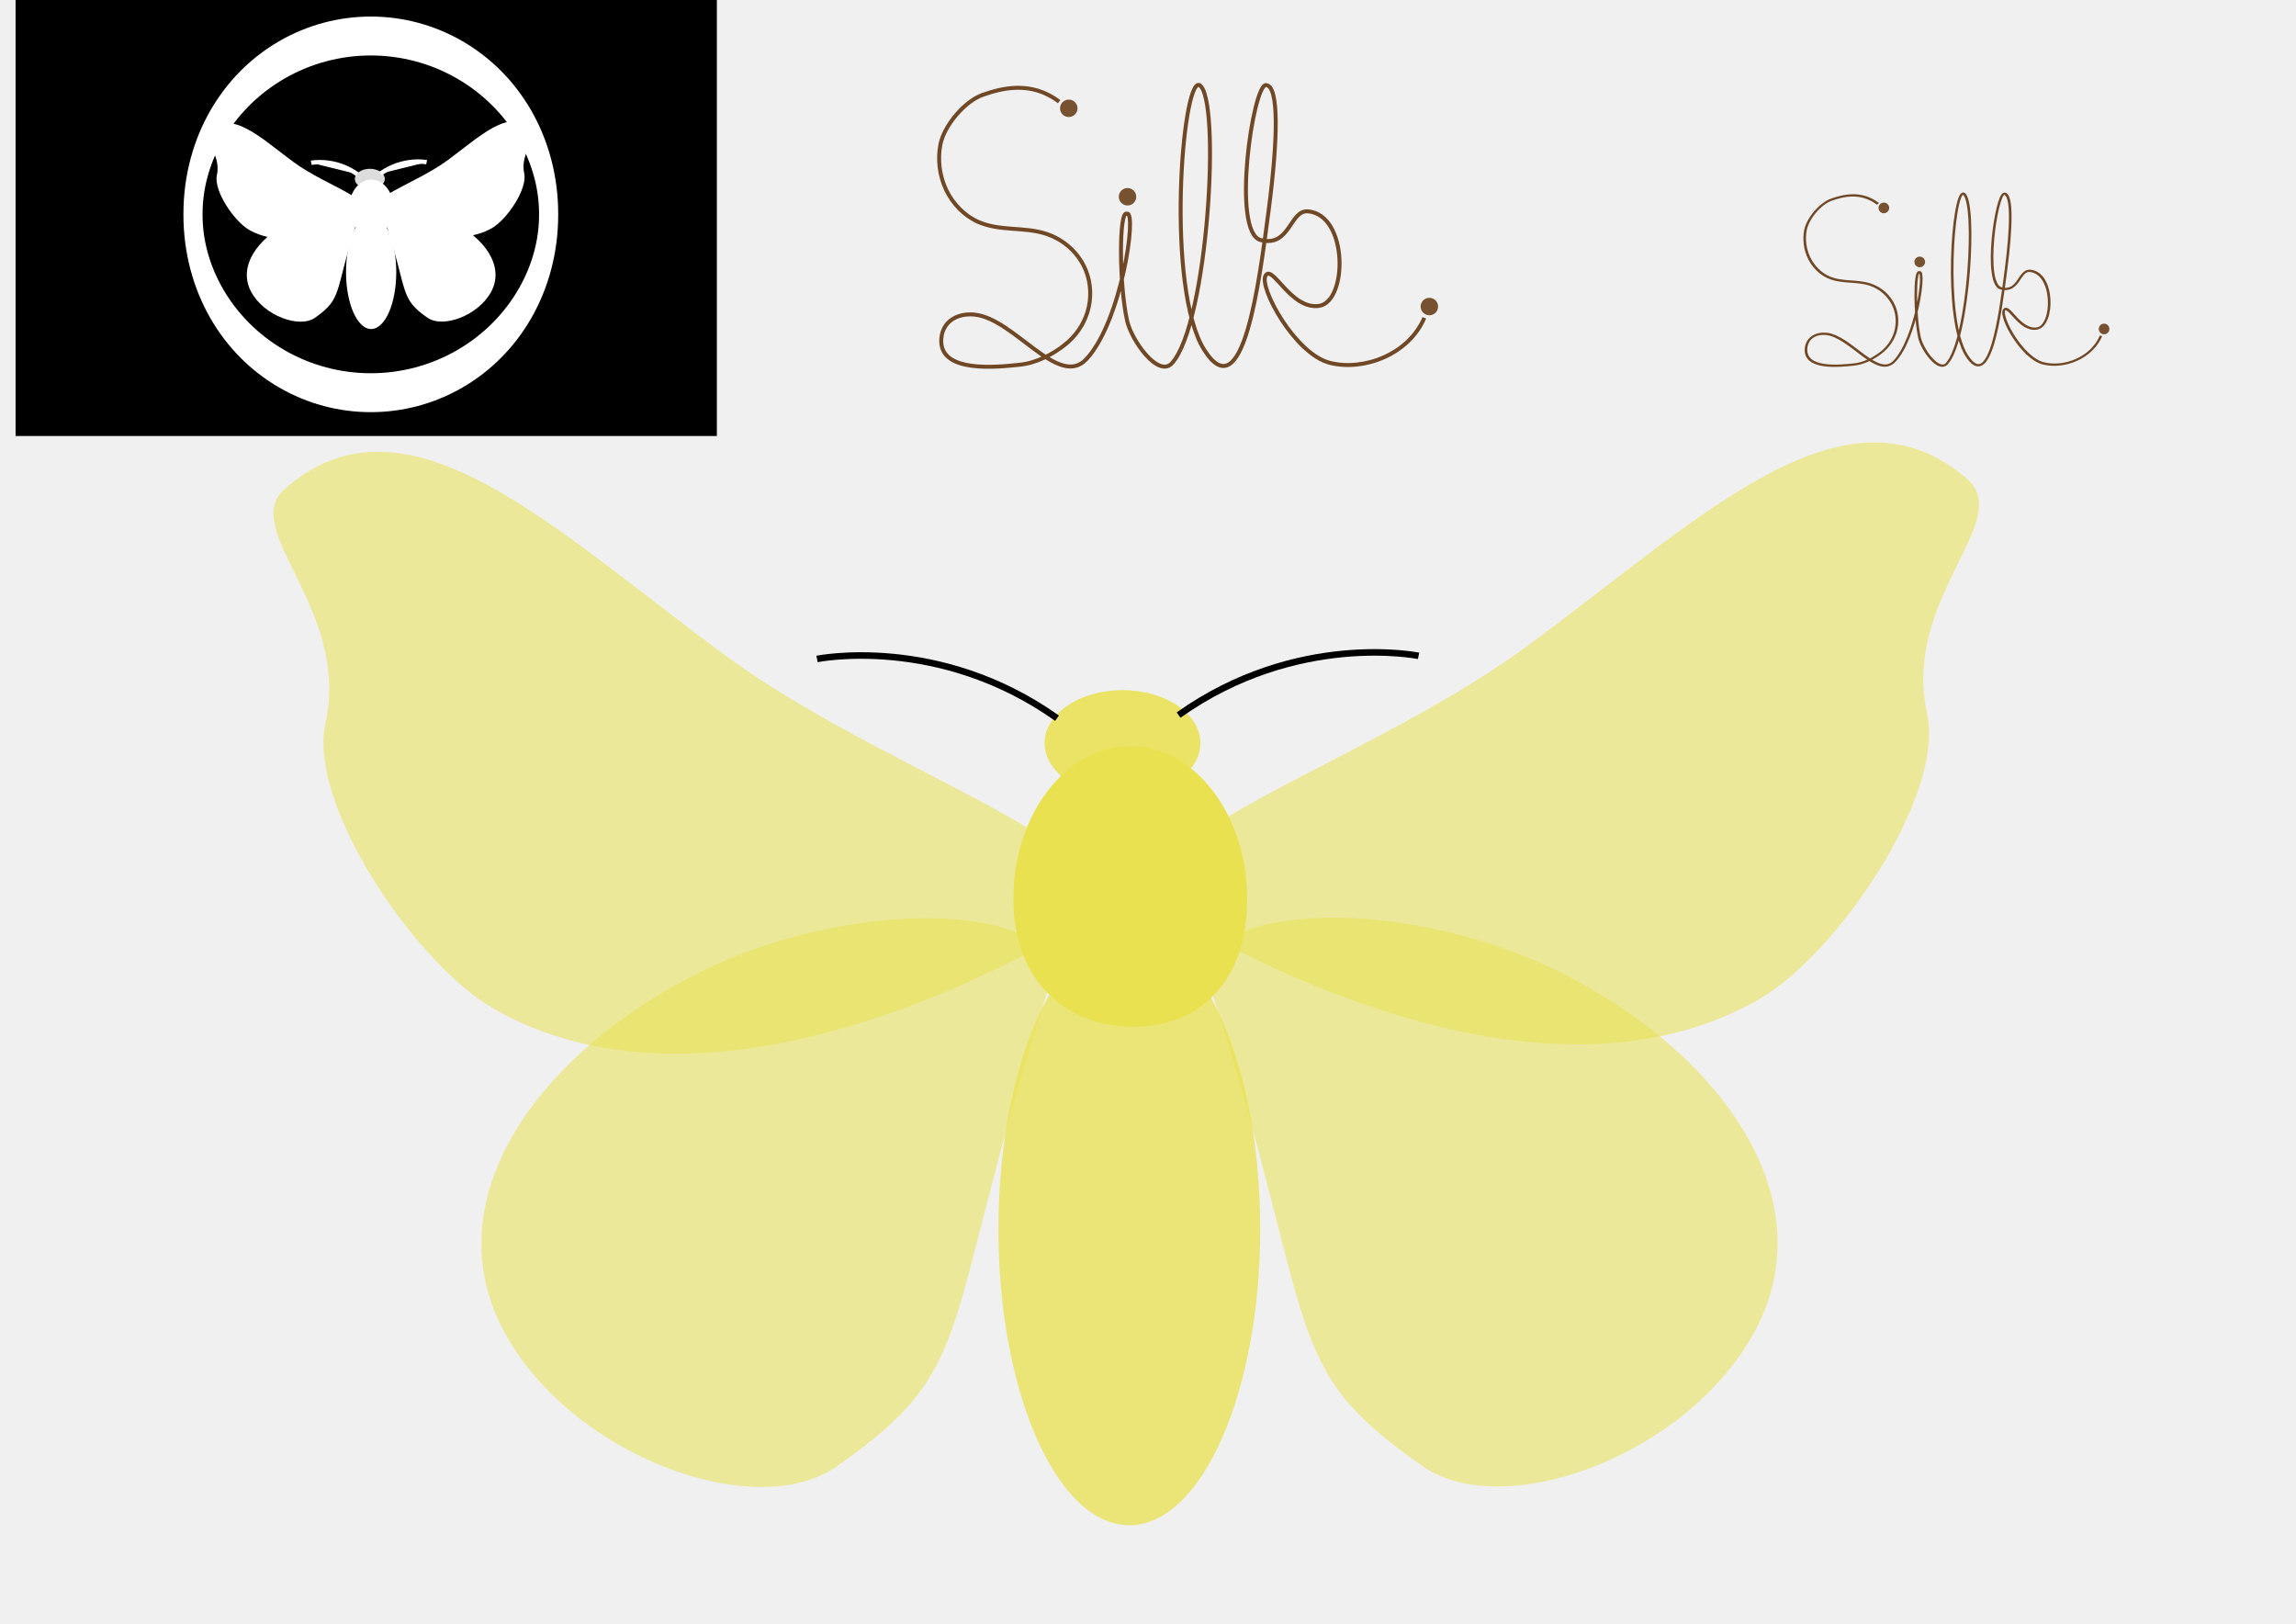
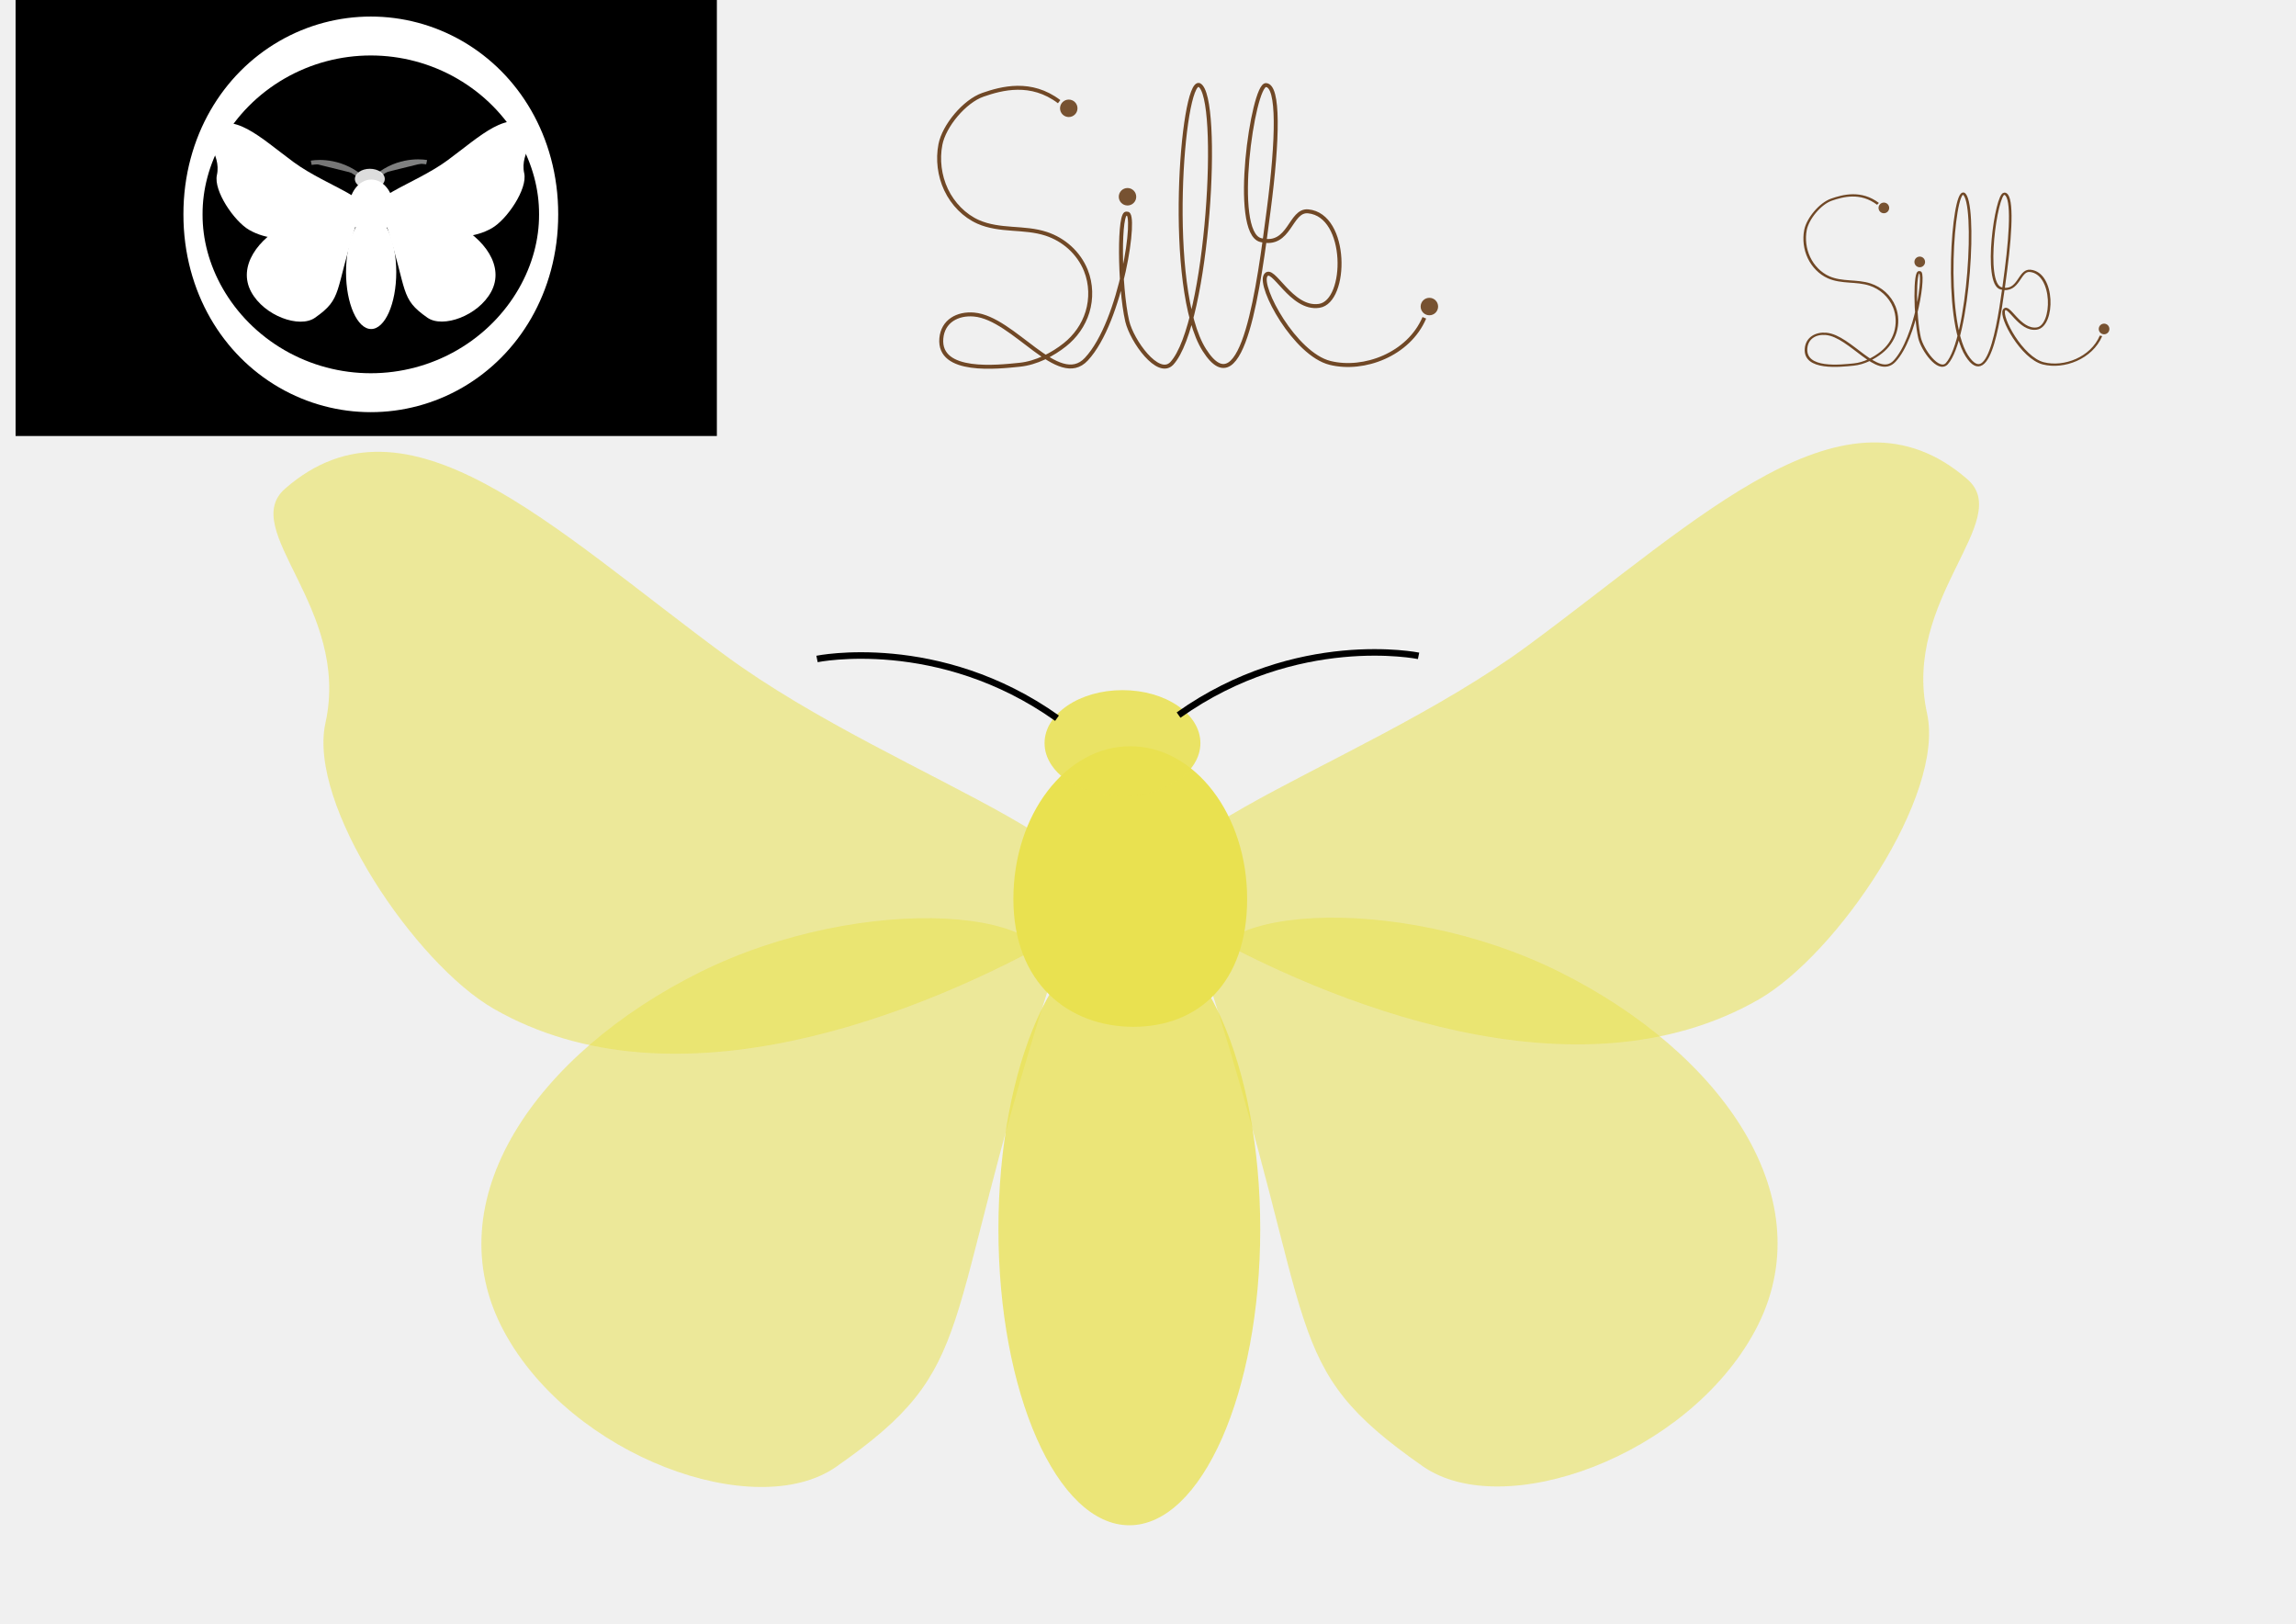
<svg xmlns="http://www.w3.org/2000/svg" width="1052.362" height="744.094" id="svg2" version="1.1">
  <defs id="defs4">
    </defs>
  <g id="layer1" transform="translate(0,-308.2677)">
    <rect style="color:#000000;fill:#000000;fill-opacity:1;fill-rule:nonzero;stroke:none;stroke-width:3.01;marker:none;visibility:visible;display:inline;overflow:visible;enable-background:accumulate" id="rect3781" width="321.429" height="200" x="7.143" y="308.076" />
    <g id="g3809">
      <path id="path3194" d="m 804.335,918.273 c -31.003,57.39 -115.289,87.692 -152.211,61.942 -66.709,-46.523 -46.536,-60.601 -97.659,-220.499 -11.678,-36.526 85.401,-43.279 160.128,-6.149 74.718,37.126 122.281,104.474 89.743,164.706 z" style="opacity:0.545;color:#000000;fill:#e9e150;fill-opacity:1;fill-rule:nonzero;stroke:none;stroke-width:1.087px;marker:none;visibility:visible;display:inline;overflow:visible;enable-background:accumulate" />
      <path id="path3984" d="m 901.763,527.915 c 21.578,18.833 -30.143,54.703 -18.499,107.36 8.297,37.522 -41.281,110.408 -77.111,130.985 -83.272,47.822 -196.553,2.255 -260.332,-33.943 -59.09,-33.536 72.918,-68.125 154.419,-128.155 79.625,-58.647 145.708,-124.963 201.523,-76.247 z" style="opacity:0.545;fill:#e9e150;fill-opacity:1;stroke:none" />
      <path transform="matrix(1.02439,0,0,1.055556,195.6732,145.2334)" d="m 372.857,688.076 c 0,71.008 -26.223,128.571 -58.571,128.571 -32.348,0 -58.571,-57.563 -58.571,-128.571 0,-71.008 26.223,-128.571 58.571,-128.571 32.348,0 58.571,57.563 58.571,128.571 z" id="path4052" style="opacity:0.749;color:#000000;fill:#e9e150;fill-opacity:1;fill-rule:nonzero;stroke:none;stroke-width:1.045px;marker:none;visibility:visible;display:inline;overflow:visible;enable-background:accumulate" />
      <path style="opacity:0.545;color:#000000;fill:#e9e150;fill-opacity:1;fill-rule:nonzero;stroke:none;stroke-width:1.087px;marker:none;visibility:visible;display:inline;overflow:visible;enable-background:accumulate" d="m 231.055,918.506 c 31.003,57.39 115.289,87.692 152.211,61.942 66.709,-46.523 46.536,-60.601 97.659,-220.499 11.678,-36.526 -85.401,-43.279 -160.128,-6.149 -74.718,37.126 -122.281,104.474 -89.743,164.706 z" id="path4059" />
      <path style="opacity:0.545;color:#000000;fill:#e9e150;fill-opacity:1;fill-rule:nonzero;stroke:none;marker:none;visibility:visible;display:inline;overflow:visible;enable-background:accumulate" d="m 130.672,532.201 c -21.578,18.833 30.143,54.703 18.499,107.36 -8.297,37.522 41.281,110.408 77.111,130.985 83.272,47.822 196.553,2.255 260.332,-33.943 C 545.704,703.066 413.696,668.477 332.195,608.448 252.571,549.801 186.487,483.485 130.672,532.201 z" id="path4061" />
      <path id="path4056" d="m 571.624,720.251 c 0,38.66 -22.556,58.571 -52.143,58.571 -29.587,0 -55,-19.912 -55,-58.571 0,-38.66 23.985,-70 53.571,-70 29.587,0 53.571,31.34 53.571,70 z" style="color:#000000;fill:#e9e150;fill-opacity:1;fill-rule:nonzero;stroke:none;stroke-width:1.087px;marker:none;visibility:visible;display:inline;overflow:visible;enable-background:accumulate" />
      <path transform="matrix(1.162791,0,0,1.545454,108.3354,-3.919577)" d="m 380,422.362 c 0,8.679 -13.751,15.714 -30.714,15.714 -16.963,0 -30.714,-7.036 -30.714,-15.714 0,-8.679 13.751,-15.714 30.714,-15.714 16.963,0 30.714,7.036 30.714,15.714 z" id="path4145" style="opacity:0.865;color:#000000;fill:#e9e150;fill-opacity:1;fill-rule:nonzero;stroke:none;stroke-width:0.811px;marker:none;visibility:visible;display:inline;overflow:visible;enable-background:accumulate" />
      <path id="path4147" d="m 484.482,637.393 c -54.286,-38.571 -110,-27.143 -110,-27.143 l 0,0" style="fill:none;stroke:#000000;stroke-width:3;stroke-linecap:butt;stroke-linejoin:miter;stroke-miterlimit:4;stroke-opacity:1;stroke-dasharray:none" />
      <path style="fill:none;stroke:#000000;stroke-width:3;stroke-linecap:butt;stroke-linejoin:miter;stroke-miterlimit:4;stroke-opacity:1;stroke-dasharray:none" d="m 540.196,635.965 c 54.286,-38.571 110,-27.143 110,-27.143 l 0,0" id="path4157" />
    </g>
    <path style="fill:none;stroke:#704826;stroke-width:1.815;stroke-linecap:butt;stroke-linejoin:miter;stroke-miterlimit:4;stroke-opacity:1;stroke-dasharray:none" d="m 485.455,354.863 c -12.9,-9.799 -26.405,-6.115 -34.905,-3.173 -8.5,2.942 -17.865,14.259 -19.517,22.807 -1.317,6.816 -0.454,14.272 2.623,20.75 3.077,6.478 8.387,11.903 14.681,14.697 4.949,2.197 10.299,2.753 15.545,3.145 5.247,0.392 10.56,0.658 15.658,2.336 3.914,1.288 7.643,3.409 10.803,6.277 3.16,2.867 5.741,6.484 7.356,10.499 2.46,6.113 2.592,13.015 0.742,19.06 -1.85,6.044 -5.607,11.231 -10.348,14.998 -5.604,4.452 -13.089,8.396 -20.808,9.171 -9.873,0.991 -37.266,4.202 -35.825,-12.116 0.695,-7.876 7.405,-11.556 14.954,-10.902 18.406,1.594 38.703,34.182 51.511,20.457 16.227,-17.39 23.3,-68.041 18.606,-66.661 -3.738,-2.07 -3.586,32.996 0.126,49.255 2.136,9.026 14.15,25.874 20.42,19.358 16.742,-18.161 22.67,-122.425 12.593,-127.599 -7.84,-2.695 -15.414,93.529 2.335,121.454 17.748,27.925 25.135,-30.79 29.463,-63.918 4.328,-33.128 4.765,-57.212 -1.209,-57.5 -5.973,-0.288 -15.962,67.638 -2.42,71.027 13.542,3.389 13.321,-13.965 21.761,-13.166 18.412,1.743 18.073,41.3 5.081,43.302 -12.992,2.002 -21.357,-19.127 -24.594,-13.904 -3.237,5.223 13.412,36.02 29.494,40.046 15.502,3.88 36.129,-3.864 43.262,-20.656" id="path4169" />
    <path style="color:#000000;fill:#704826;fill-opacity:0.941;fill-rule:nonzero;stroke:none;stroke-width:2;marker:none;visibility:visible;display:inline;overflow:visible;enable-background:accumulate" id="path3006" d="m 521.429,89.452 c 0,2.367 -1.919,4.286 -4.286,4.286 -2.367,0 -4.286,-1.919 -4.286,-4.286 0,-2.367 1.919,-4.286 4.286,-4.286 2.367,0 4.286,1.919 4.286,4.286 z" transform="matrix(0.9333334,0,0,0.9333334,7.195539,274.4122)" />
    <path style="color:#000000;fill:#704826;fill-opacity:0.941;fill-rule:nonzero;stroke:none;stroke-width:2;marker:none;visibility:visible;display:inline;overflow:visible;enable-background:accumulate" id="path3006-3" d="m 521.429,89.452 c 0,2.367 -1.919,4.286 -4.286,4.286 -2.367,0 -4.286,-1.919 -4.286,-4.286 0,-2.367 1.919,-4.286 4.286,-4.286 2.367,0 4.286,1.919 4.286,4.286 z" transform="matrix(0.9333334,0,0,0.9333334,34.11901,314.9454)" />
    <path style="color:#000000;fill:#704826;fill-opacity:0.941;fill-rule:nonzero;stroke:none;stroke-width:2;marker:none;visibility:visible;display:inline;overflow:visible;enable-background:accumulate" id="path3006-8" d="m 521.429,89.452 c 0,2.367 -1.919,4.286 -4.286,4.286 -2.367,0 -4.286,-1.919 -4.286,-4.286 0,-2.367 1.919,-4.286 4.286,-4.286 2.367,0 4.286,1.919 4.286,4.286 z" transform="matrix(0.9333334,0,0,0.9333334,172.4812,365.2593)" />
    <g transform="matrix(0.6106597,0,0,0.6106597,564.3229,184.9918)" id="g3854-3">
      <path transform="matrix(0.9065062,-0.4221924,0.3478156,0.7468088,-401.9426,58.06055)" id="path4169-1" d="m 679.124,781.356 c -7.557,-17.393 -21.355,-20.26 -30.302,-21.38 -8.947,-1.119 -22.215,6.535 -27.321,15.094 -4.072,6.825 -6.437,15.472 -6.382,24.177 0.055,8.705 2.577,17.395 7.104,23.695 3.559,4.953 8.174,8.307 12.764,11.427 4.591,3.12 9.295,6.136 13.208,10.594 3.004,3.423 5.489,7.669 7.144,12.443 1.654,4.774 2.466,10.077 2.235,15.323 -0.351,7.987 -3.145,15.65 -7.374,21.353 -4.228,5.703 -9.824,9.485 -15.713,11.2 -6.96,2.027 -15.41,2.531 -22.734,-0.572 -9.369,-3.969 -35.556,-14.474 -27.361,-31.691 3.956,-8.31 11.592,-8.92 18.158,-4.333 16.012,11.186 20.653,57.447 38.058,48.907 22.051,-10.819 49.848,-62.929 45.01,-63.816 -2.515,-4.194 -17.182,34.469 -20.681,54.262 -1.875,11.027 1.903,35.721 10.338,31.765 22.844,-11.404 72.238,-123.093 65.287,-133.95 -5.969,-6.983 -53.46,95.016 -49.161,134.838 4.299,39.823 35.784,-20.999 53.694,-55.233 17.91,-34.234 28.474,-60.512 23.181,-63.89 -5.293,-3.378 -43.026,66.246 -32.18,76.915 10.845,10.669 17.972,-8.54 25.285,-3.335 15.955,11.354 -1.054,54.707 -13.676,50.251 -12.623,-4.455 -11.285,-31.992 -16.425,-27.903 -5.14,4.089 -3.05,46.508 9.829,59.179 12.414,12.214 34.383,14.264 47.938,-0.558" style="fill:none;stroke:#704826;stroke-width:2;stroke-linecap:butt;stroke-linejoin:miter;stroke-miterlimit:4;stroke-opacity:1;stroke-dasharray:none" />
      <path transform="matrix(0.9333334,0,0,0.9333334,7.195539,274.4122)" d="m 521.429,89.452 c 0,2.367 -1.919,4.286 -4.286,4.286 -2.367,0 -4.286,-1.919 -4.286,-4.286 0,-2.367 1.919,-4.286 4.286,-4.286 2.367,0 4.286,1.919 4.286,4.286 z" id="path3006-2" style="color:#000000;fill:#704826;fill-opacity:0.941;fill-rule:nonzero;stroke:none;stroke-width:2;marker:none;visibility:visible;display:inline;overflow:visible;enable-background:accumulate" />
      <path transform="matrix(0.9333334,0,0,0.9333334,34.11901,314.9454)" d="m 521.429,89.452 c 0,2.367 -1.919,4.286 -4.286,4.286 -2.367,0 -4.286,-1.919 -4.286,-4.286 0,-2.367 1.919,-4.286 4.286,-4.286 2.367,0 4.286,1.919 4.286,4.286 z" id="path3006-3-3" style="color:#000000;fill:#704826;fill-opacity:0.941;fill-rule:nonzero;stroke:none;stroke-width:2;marker:none;visibility:visible;display:inline;overflow:visible;enable-background:accumulate" />
      <path transform="matrix(0.9333334,0,0,0.9333334,172.4812,365.2593)" d="m 521.429,89.452 c 0,2.367 -1.919,4.286 -4.286,4.286 -2.367,0 -4.286,-1.919 -4.286,-4.286 0,-2.367 1.919,-4.286 4.286,-4.286 2.367,0 4.286,1.919 4.286,4.286 z" id="path3006-8-2" style="color:#000000;fill:#704826;fill-opacity:0.941;fill-rule:nonzero;stroke:none;stroke-width:2;marker:none;visibility:visible;display:inline;overflow:visible;enable-background:accumulate" />
    </g>
-     <g id="g3868">
-       <path id="path3194-7" d="m 225.126,441.977 c -5.949,11.012 -22.121,16.826 -29.206,11.885 -12.8,-8.927 -8.929,-11.628 -18.739,-42.309 -2.241,-7.009 16.387,-8.304 30.725,-1.18 14.337,7.124 23.463,20.046 17.22,31.604 z" style="opacity:1;color:#000000;fill:#ffffff;fill-opacity:1;fill-rule:nonzero;stroke:none;stroke-width:5.606;marker:none;visibility:visible;display:inline;overflow:visible;enable-background:accumulate" />
-       <path id="path3984-8" d="m 243.821,367.076 c 4.14,3.614 -5.784,10.496 -3.55,20.6 1.592,7.2 -7.921,21.185 -14.796,25.133 -15.978,9.176 -37.714,0.433 -49.952,-6.513 -11.338,-6.435 13.991,-13.072 29.63,-24.59 15.278,-11.253 27.958,-23.978 38.668,-14.63 z" style="opacity:1;fill:#ffffff;fill-opacity:1;stroke:none" />
-       <path transform="matrix(0.1965588,0,0,0.2025387,108.3369,293.6471)" d="m 372.857,688.076 a 58.571,128.571 0 1 1 -117.143,0 58.571,128.571 0 1 1 117.143,0 z" id="path4052-2" style="opacity:1;color:#000000;fill:#ffffff;fill-opacity:1;fill-rule:nonzero;stroke:none;stroke-width:28.097;marker:none;visibility:visible;display:inline;overflow:visible;enable-background:accumulate" />
-       <path style="opacity:1;color:#000000;fill:#ffffff;fill-opacity:1;fill-rule:nonzero;stroke:none;stroke-width:5.606;marker:none;visibility:visible;display:inline;overflow:visible;enable-background:accumulate" d="m 115.126,442.022 c 5.949,11.012 22.121,16.826 29.206,11.885 12.8,-8.927 8.929,-11.628 18.739,-42.309 2.241,-7.009 -16.387,-8.304 -30.725,-1.18 -14.337,7.124 -23.463,20.046 -17.22,31.604 z" id="path4059-2" />
-       <path style="opacity:1;color:#000000;fill:#ffffff;fill-opacity:1;fill-rule:nonzero;stroke:none;stroke-width:5.606;marker:none;visibility:visible;display:inline;overflow:visible;enable-background:accumulate" d="m 95.865,367.898 c -4.14,3.614 5.784,10.496 3.55,20.6 -1.592,7.2 7.921,21.185 14.796,25.133 15.978,9.176 37.714,0.433 49.952,-6.513 11.338,-6.435 -13.991,-13.072 -29.63,-24.59 -15.278,-11.253 -27.958,-23.978 -38.668,-14.63 z" id="path4061-8" />
+     <g id="g3890">
+       <path id="path3194-7" d="m 225.126,441.977 c -5.949,11.012 -22.121,16.826 -29.206,11.885 -12.8,-8.927 -8.929,-11.628 -18.739,-42.309 -2.241,-7.009 16.387,-8.304 30.725,-1.18 14.337,7.124 23.463,20.046 17.22,31.604 z" style="color:#000000;fill:#ffffff;fill-opacity:1;fill-rule:nonzero;stroke:none;stroke-width:5.606;marker:none;visibility:visible;display:inline;overflow:visible;enable-background:accumulate" />
+       <path id="path3984-8" d="m 243.821,367.076 c 4.14,3.614 -5.784,10.496 -3.55,20.6 1.592,7.2 -7.921,21.185 -14.796,25.133 -15.978,9.176 -37.714,0.433 -49.952,-6.513 -11.338,-6.435 13.991,-13.072 29.63,-24.59 15.278,-11.253 27.958,-23.978 38.668,-14.63 z" style="fill:#ffffff;fill-opacity:1;stroke:none" />
+       <path transform="matrix(0.1965588,0,0,0.2025387,108.3369,293.6471)" d="m 372.857,688.076 a 58.571,128.571 0 1 1 -117.143,0 58.571,128.571 0 1 1 117.143,0 z" id="path4052-2" style="color:#000000;fill:#ffffff;fill-opacity:1;fill-rule:nonzero;stroke:none;stroke-width:28.097;marker:none;visibility:visible;display:inline;overflow:visible;enable-background:accumulate" />
+       <path style="color:#000000;fill:#ffffff;fill-opacity:1;fill-rule:nonzero;stroke:none;stroke-width:5.606;marker:none;visibility:visible;display:inline;overflow:visible;enable-background:accumulate" d="m 115.126,442.022 c 5.949,11.012 22.121,16.826 29.206,11.885 12.8,-8.927 8.929,-11.628 18.739,-42.309 2.241,-7.009 -16.387,-8.304 -30.725,-1.18 -14.337,7.124 -23.463,20.046 -17.22,31.604 z" id="path4059-2" />
+       <path style="color:#000000;fill:#ffffff;fill-opacity:1;fill-rule:nonzero;stroke:none;stroke-width:5.606;marker:none;visibility:visible;display:inline;overflow:visible;enable-background:accumulate" d="m 95.865,367.898 c -4.14,3.614 5.784,10.496 3.55,20.6 -1.592,7.2 7.921,21.185 14.796,25.133 15.978,9.176 37.714,0.433 49.952,-6.513 11.338,-6.435 -13.991,-13.072 -29.63,-24.59 -15.278,-11.253 -27.958,-23.978 -38.668,-14.63 z" id="path4061-8" />
      <path id="path4056-8" d="m 180.474,403.981 c 0,7.418 -4.328,11.239 -10.005,11.239 -5.677,0 -10.553,-3.821 -10.553,-11.239 0,-7.418 4.602,-13.432 10.279,-13.432 5.677,0 10.279,6.013 10.279,13.432 z" style="color:#000000;fill:#ffffff;fill-opacity:1;fill-rule:nonzero;stroke:none;stroke-width:5.606;marker:none;visibility:visible;display:inline;overflow:visible;enable-background:accumulate" />
      <path transform="matrix(0.2231149,0,0,0.29654,91.57861,265.0278)" d="m 380,422.362 a 30.714,15.714 0 1 1 -61.429,0 30.714,15.714 0 1 1 61.429,0 z" id="path4145-0" style="opacity:0.865;color:#000000;fill:#ffffff;fill-opacity:1;fill-rule:nonzero;stroke:none;stroke-width:21.795;marker:none;visibility:visible;display:inline;overflow:visible;enable-background:accumulate" />
-       <path id="path4147-7" d="m 163.753,388.082 c -10.416,-7.401 -21.107,-5.208 -21.107,-5.208 l 0,0" style="fill:#ffffff;stroke:#ffffff;stroke-width:2.006;stroke-linecap:butt;stroke-linejoin:miter;stroke-miterlimit:4;stroke-opacity:1;stroke-dasharray:none" />
-       <path style="fill:#ffffff;stroke:#fdffff;stroke-width:2.006;stroke-linecap:butt;stroke-linejoin:miter;stroke-miterlimit:4;stroke-opacity:1;stroke-dasharray:none" d="m 174.443,387.808 c 10.416,-7.401 21.107,-5.208 21.107,-5.208 l 0,0" id="path4157-7" />
-       <path transform="matrix(0.6304185,0,0,1.282087,56.03549,277.6218)" d="m 310,100.523 a 129.286,63.571 0 1 1 -258.571,0 129.286,63.571 0 1 1 258.571,0 z" id="path3785" style="opacity:1;color:#000000;fill:none;stroke:#ffffff;stroke-width:13.911;stroke-miterlimit:4;stroke-opacity:1;stroke-dasharray:none;marker:none;visibility:visible;display:inline;overflow:visible;enable-background:accumulate" />
+       <path id="path4147-7" d="m 163.753,388.082 c -10.416,-7.401 -21.107,-5.208 -21.107,-5.208 l 0,0" style="fill:#ffffff;stroke:#ffffff;stroke-width:2.006;stroke-linecap:butt;stroke-linejoin:miter;stroke-miterlimit:4;stroke-opacity:1;stroke-dasharray:none;opacity:0.461" />
+       <path style="fill:#ffffff;stroke:#fdffff;stroke-width:2.006;stroke-linecap:butt;stroke-linejoin:miter;stroke-miterlimit:4;stroke-opacity:1;stroke-dasharray:none;opacity:0.503" d="m 174.443,387.808 c 10.416,-7.401 21.107,-5.208 21.107,-5.208 l 0,0" id="path4157-7" />
+       <path transform="matrix(0.6304185,0,0,1.282087,56.03549,277.6218)" d="m 310,100.523 a 129.286,63.571 0 1 1 -258.571,0 129.286,63.571 0 1 1 258.571,0 z" id="path3785" style="color:#000000;fill:none;stroke:#ffffff;stroke-width:13.911;stroke-miterlimit:4;stroke-opacity:1;stroke-dasharray:none;marker:none;visibility:visible;display:inline;overflow:visible;enable-background:accumulate" />
    </g>
  </g>
</svg>
